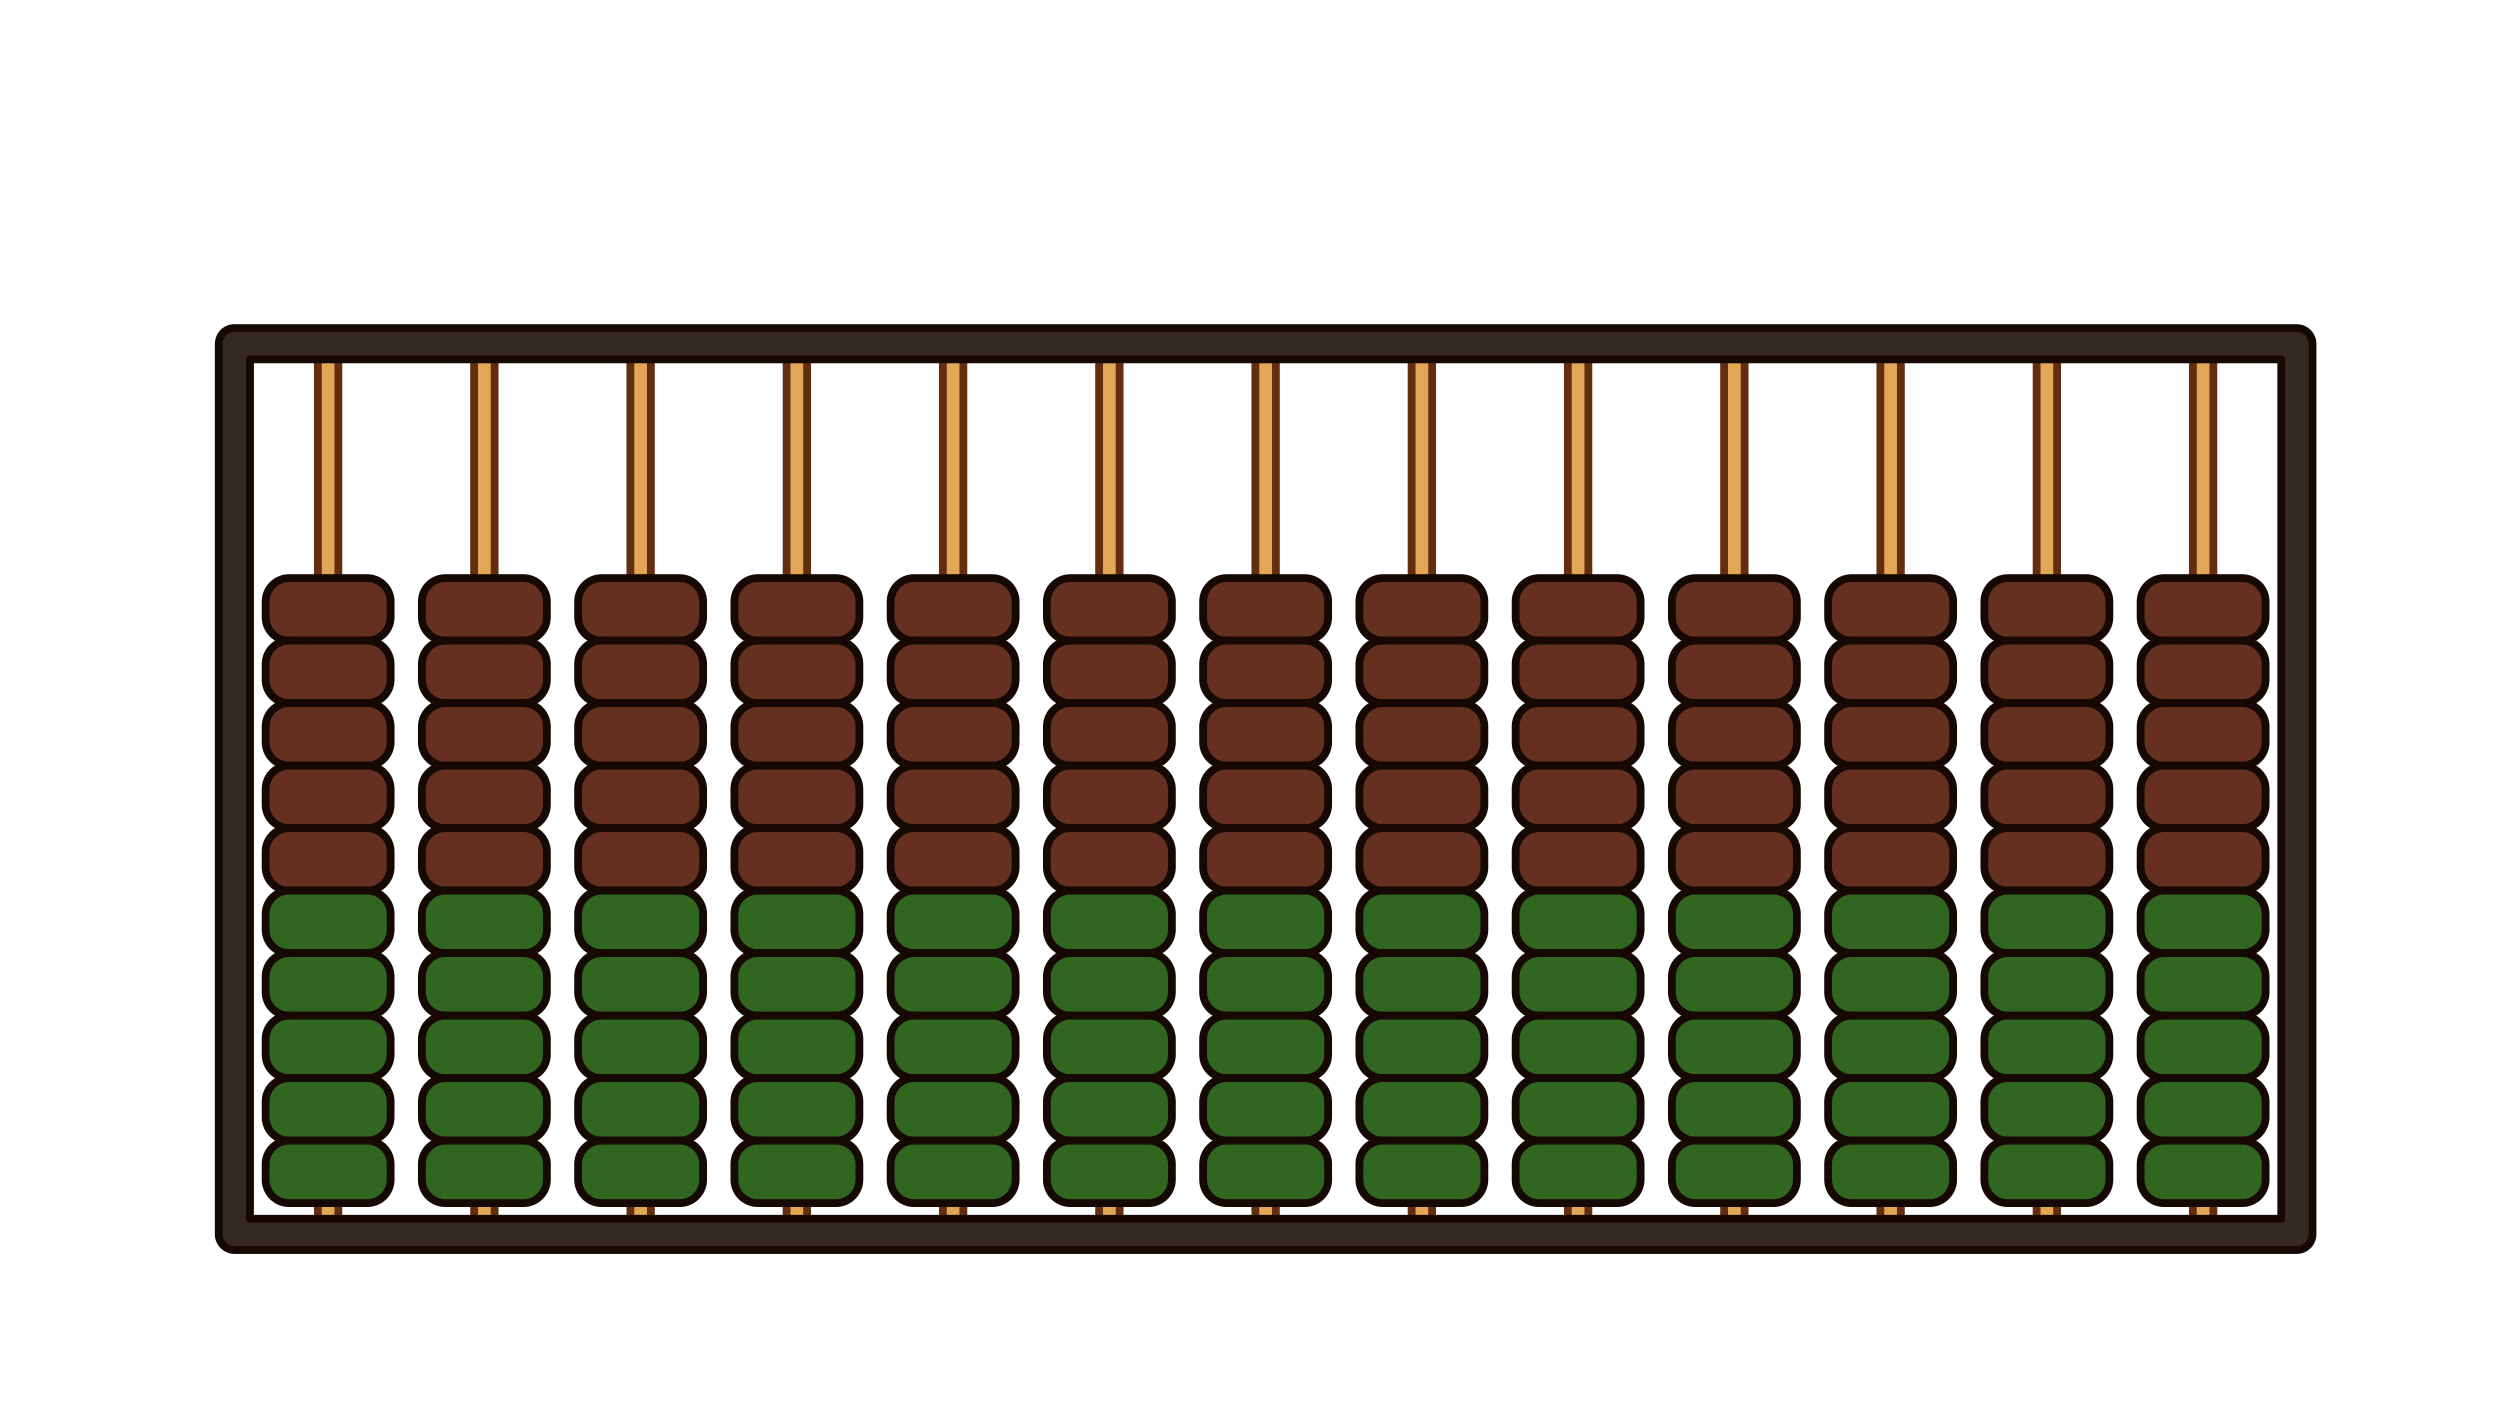
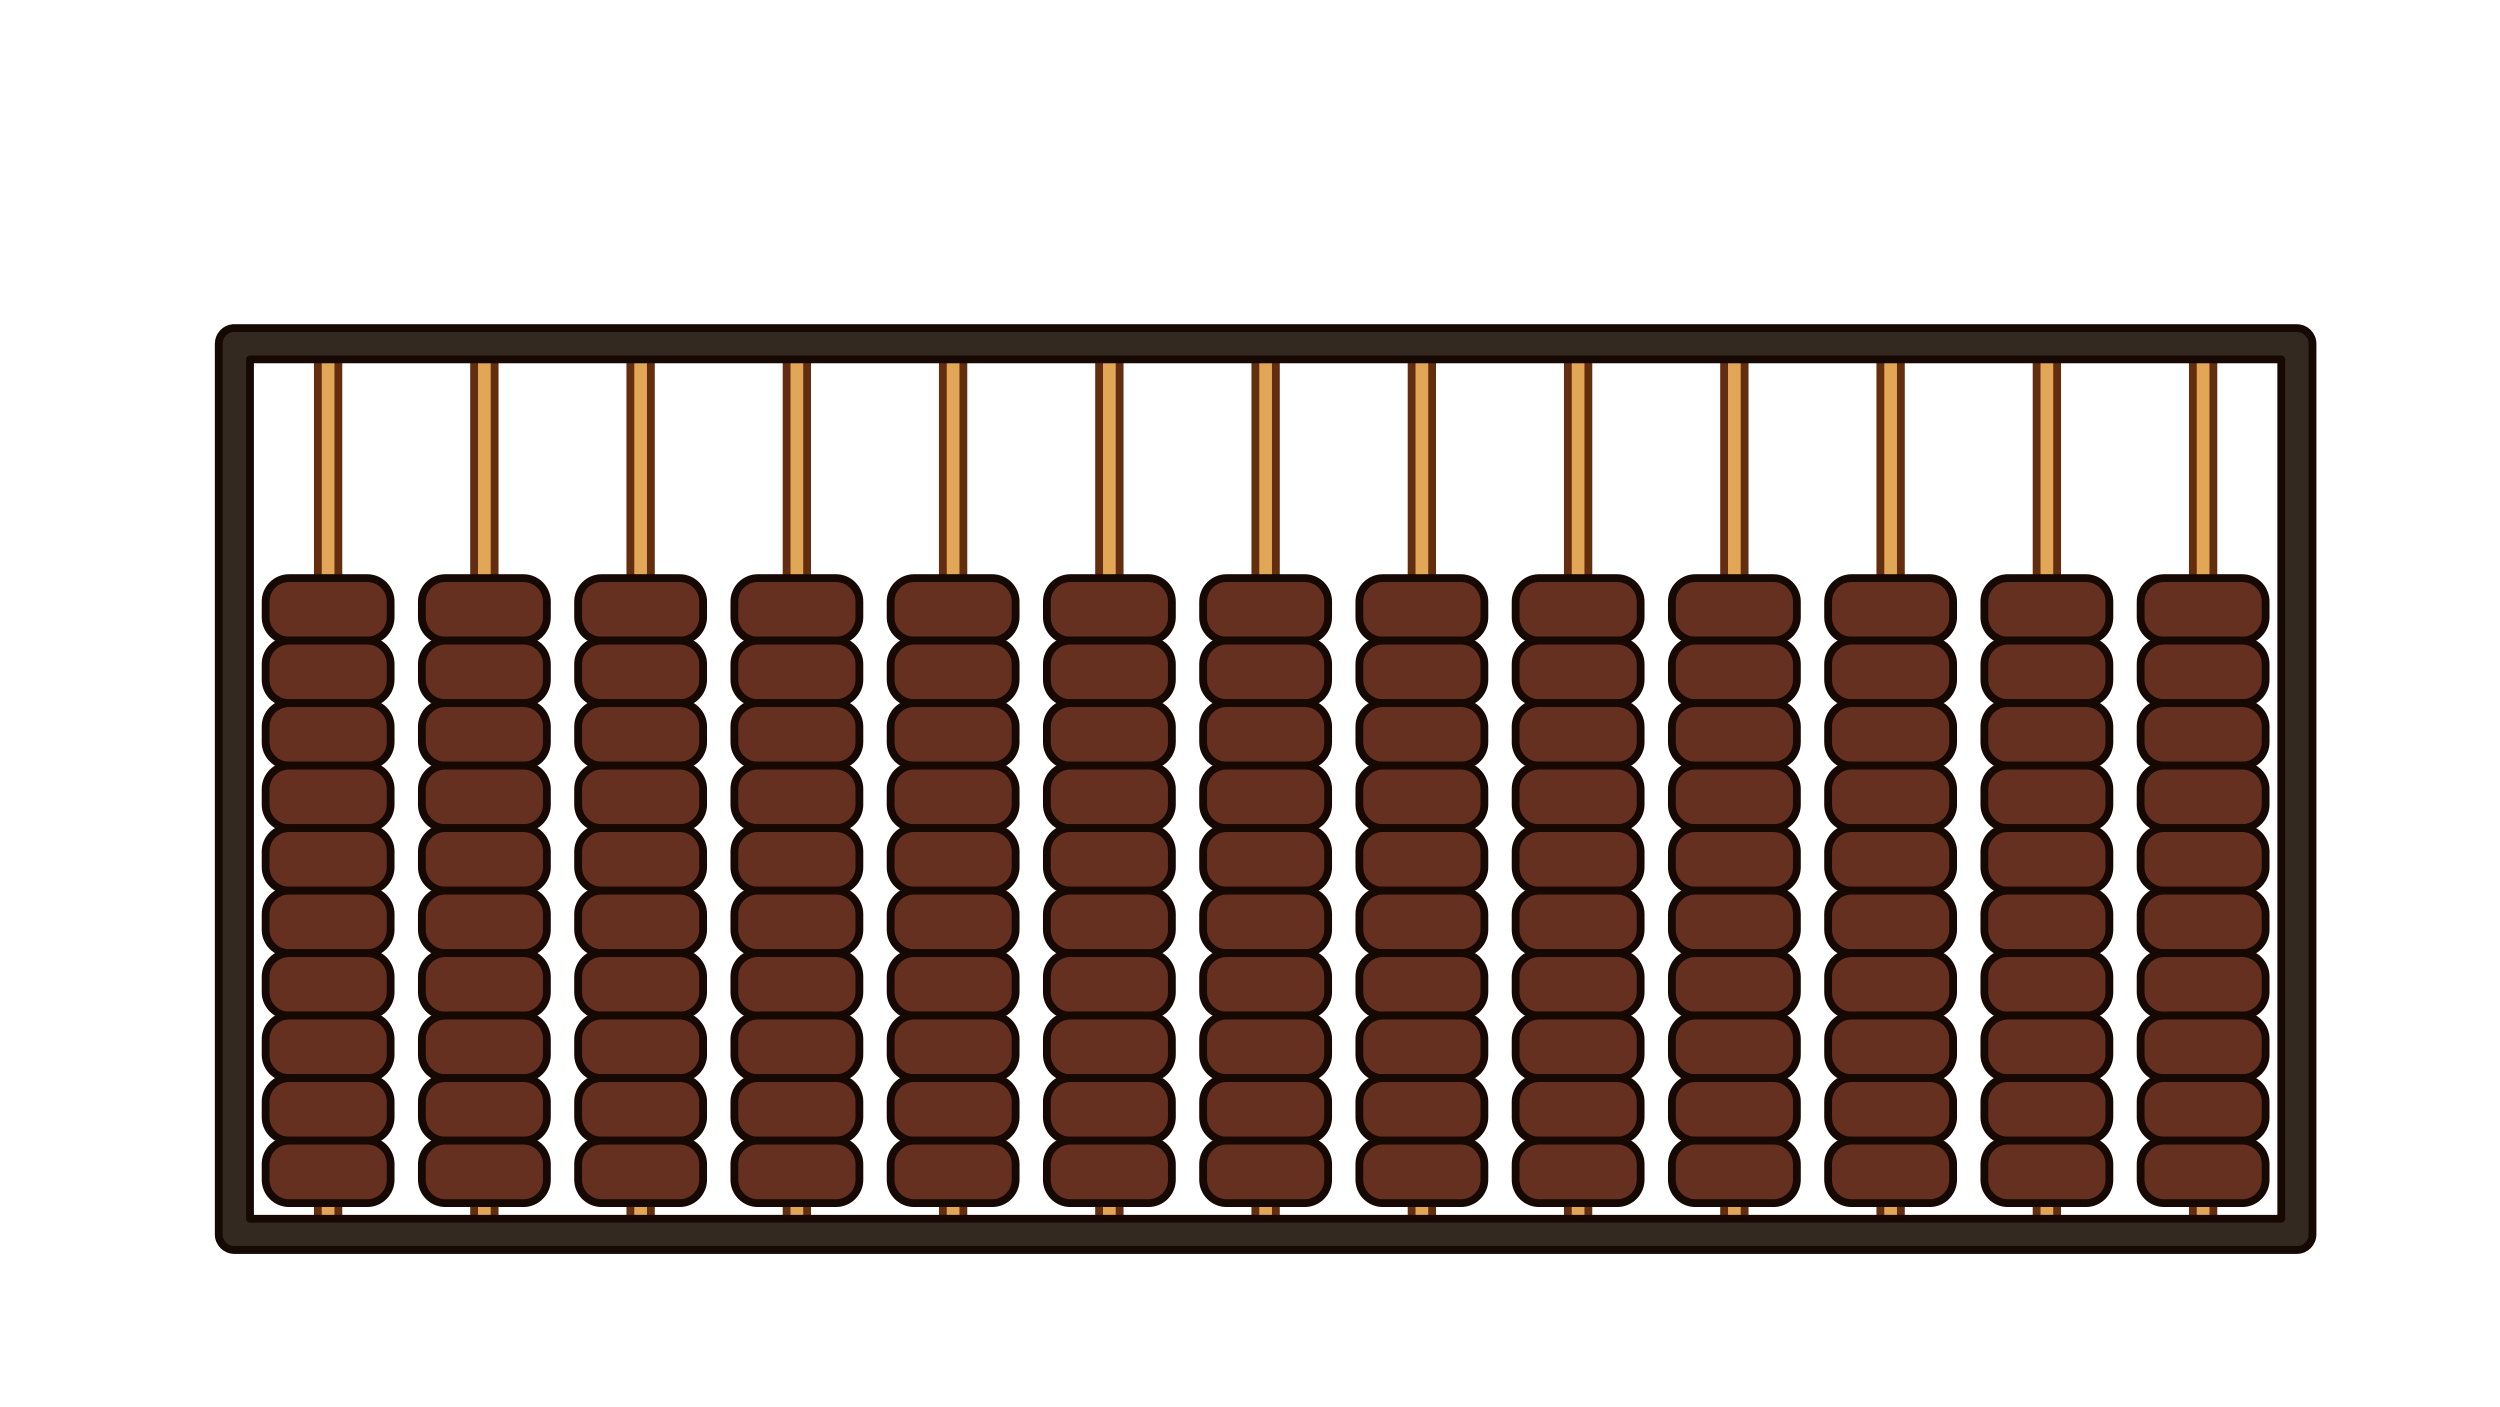
- <svg xmlns="http://www.w3.org/2000/svg" version="1.0" width="100%" height="100%" viewBox="0 0 160 90" id="classic">
+ <svg xmlns="http://www.w3.org/2000/svg" version="1.0" width="100%" height="100%" viewBox="0 0 160 90" id="abacus">
  <defs>
    <style>
-     svg#classic text        { font-size:10px;text-anchor:middle;font-weight:bold;fill:#332920; }
-     svg#classic text.err    { fill:red; }
-     svg#classic .b          { fill:#663020;stroke:#160903;stroke-width:0.5;cursor:move; }
-     svg#classic .g          { fill:#306620; }
-     svg#classic .b.tgt      { fill:yellow; }
-     svg#classic .b.up.tgt   { fill:yellow; }
-     svg#classic .b.up       { fill:gray; }
- 
-     svg#classic .b.m        { fill:red; }
+     svg#abacus text         { font-size:10px;text-anchor:middle;font-weight:bold;fill:#332920; }
+     svg#abacus text.err     { fill:red !important; }
+     svg#abacus .b           { fill:#663020;stroke:#160903;stroke-width:0.5;cursor:move; }
+     svg#abacus .b.tgt       { fill:yellow; }
+     svg#abacus .b.up.tgt    { fill:yellow; }
+     svg#abacus .b.up        { fill:gray; }
+     svg#abacus .b.wrong     { fill:red !important; }
+     svg#abacus .b.m         { fill:green; }
+     svg#abacus #val2 text   { fill:gray; } 
+     svg#abacus.nohint #val2 { display:none; } 
</style>
  </defs>
  <g transform="translate(6,3)">
    <path d="M 14.343,18.718 L 14.343,76.281 L 15.656,76.281 L 15.656,18.718 L 14.343,18.718 z M 24.343,18.718 L 24.343,76.281 L 25.656,76.281 L 25.656,18.718 L 24.343,18.718 z M 34.343,18.718 L 34.343,76.281 L 35.656,76.281 L 35.656,18.718 L 34.343,18.718 z M 44.343,18.718 L 44.343,76.281 L 45.656,76.281 L 45.656,18.718 L 44.343,18.718 z M 54.343,18.718 L 54.343,76.281 L 55.656,76.281 L 55.656,18.718 L 54.343,18.718 z M 64.343,18.718 L 64.343,76.281 L 65.656,76.281 L 65.656,18.718 L 64.343,18.718 z M 74.343,18.718 L 74.343,76.281 L 75.656,76.281 L 75.656,18.718 L 74.343,18.718 z M 84.343,18.718 L 84.343,76.281 L 85.656,76.281 L 85.656,18.718 L 84.343,18.718 z M 94.343,18.718 L 94.343,76.281 L 95.656,76.281 L 95.656,18.718 L 94.343,18.718 z M 104.343,18.718 L 104.343,76.281 L 105.656,76.281 L 105.656,18.718 L 104.343,18.718 z M 114.343,18.718 L 114.343,76.281 L 115.656,76.281 L 115.656,18.718 L 114.343,18.718 z M 124.343,18.718 L 124.343,76.281 L 125.656,76.281 L 125.656,18.718 L 124.343,18.718 z M 134.343,18.718 L 134.343,76.281 L 135.656,76.281 L 135.656,18.718 L 134.343,18.718 z" style="fill:#e1a656;fill-opacity:1;stroke:#632d10;stroke-width:0.5;" />
    <path transform="translate(-6,-3)" d="M 14.90,21 C 14.39,21.048 14,21.482 14,22 l 0,57 c 0,0.552 0.447,1 1,1 l 132,0 c 0.552,-0.001 1,-0.448 1,-1 l 0,-57 c -0.001,-0.553 -0.448,-1 -1,-1 L 15,21 c -0.032,-0.002 -0.063,0 -0.094,0 z M 16,23 l 130,0 0,55 -130,0 z" style="fill:#332920;fill-opacity:1;stroke:#160903;stroke-width:0.5;stroke-linejoin:round;" />
    <g transform="translate(15,5)" id="val0" class="val">
      <text id="a12" transform="translate(0,0)" />
      <text id="a11" transform="translate(10,0)" />
      <text id="a10" transform="translate(20,0)" />
      <text id="a9" transform="translate(30,0)" />
      <text id="a8" transform="translate(40,0)" />
      <text id="a7" transform="translate(50,0)" />
      <text id="a6" transform="translate(60,0)" />
      <text id="a5" transform="translate(70,0)" />
      <text id="a4" transform="translate(80,0)" />
      <text id="a3" transform="translate(90,0)" />
      <text id="a2" transform="translate(100,0)" />
      <text id="a1" transform="translate(110,0)" />
      <text id="a0" transform="translate(120,0)" />
    </g>
    <g transform="translate(15,15)" id="val1" class="val">
      <text id="op" transform="translate(-10,0)" />
      <text id="b12" transform="translate(0,0)" />
      <text id="b11" transform="translate(10,0)" />
      <text id="b10" transform="translate(20,0)" />
      <text id="b9" transform="translate(30,0)" />
      <text id="b8" transform="translate(40,0)" />
      <text id="b7" transform="translate(50,0)" />
      <text id="b6" transform="translate(60,0)" />
      <text id="b5" transform="translate(70,0)" />
      <text id="b4" transform="translate(80,0)" />
      <text id="b3" transform="translate(90,0)" />
      <text id="b2" transform="translate(100,0)" />
      <text id="b1" transform="translate(110,0)" />
      <text id="b0" transform="translate(120,0)" />
    </g>
    <g transform="translate(15,86)" id="val2" class="val">
      <text id="c12" transform="translate(0,0)" />
      <text id="c11" transform="translate(10,0)" />
      <text id="c10" transform="translate(20,0)" />
      <text id="c9" transform="translate(30,0)" />
      <text id="c8" transform="translate(40,0)" />
      <text id="c7" transform="translate(50,0)" />
      <text id="c6" transform="translate(60,0)" />
      <text id="c5" transform="translate(70,0)" />
      <text id="c4" transform="translate(80,0)" />
      <text id="c3" transform="translate(90,0)" />
      <text id="c2" transform="translate(100,0)" />
      <text id="c1" transform="translate(110,0)" />
      <text id="c0" transform="translate(120,0)" />
    </g>
    <g id="c0" transform="translate(131,0)">
      <rect width="8" height="4" ry="1.5" x="0" y="34" id="e01" class="b" />
      <rect width="8" height="4" ry="1.5" x="0" y="38" id="e02" class="b" />
      <rect width="8" height="4" ry="1.5" x="0" y="42" id="e03" class="b" />
      <rect width="8" height="4" ry="1.5" x="0" y="46" id="e04" class="b" />
      <rect width="8" height="4" ry="1.5" x="0" y="50" id="e05" class="b" />
      <rect width="8" height="4" ry="1.5" x="0" y="54" id="e06" class="b g" />
      <rect width="8" height="4" ry="1.5" x="0" y="58" id="e07" class="b g" />
      <rect width="8" height="4" ry="1.5" x="0" y="62" id="e08" class="b g" />
      <rect width="8" height="4" ry="1.5" x="0" y="66" id="e09" class="b g" />
      <rect width="8" height="4" ry="1.5" x="0" y="70" id="e0a" class="b g" />
    </g>
    <g id="c1" transform="translate(121,0)">
      <rect width="8" height="4" ry="1.5" x="0" y="34" id="e11" class="b" />
      <rect width="8" height="4" ry="1.5" x="0" y="38" id="e12" class="b" />
      <rect width="8" height="4" ry="1.5" x="0" y="42" id="e13" class="b" />
      <rect width="8" height="4" ry="1.5" x="0" y="46" id="e14" class="b" />
      <rect width="8" height="4" ry="1.5" x="0" y="50" id="e15" class="b" />
      <rect width="8" height="4" ry="1.5" x="0" y="54" id="e16" class="b g" />
      <rect width="8" height="4" ry="1.5" x="0" y="58" id="e17" class="b g" />
      <rect width="8" height="4" ry="1.5" x="0" y="62" id="e18" class="b g" />
      <rect width="8" height="4" ry="1.5" x="0" y="66" id="e19" class="b g" />
      <rect width="8" height="4" ry="1.5" x="0" y="70" id="e1a" class="b g" />
    </g>
    <g id="c2" transform="translate(111,0)">
      <rect width="8" height="4" ry="1.5" x="0" y="34" id="e21" class="b" />
      <rect width="8" height="4" ry="1.5" x="0" y="38" id="e22" class="b" />
      <rect width="8" height="4" ry="1.5" x="0" y="42" id="e23" class="b" />
      <rect width="8" height="4" ry="1.5" x="0" y="46" id="e24" class="b" />
      <rect width="8" height="4" ry="1.5" x="0" y="50" id="e25" class="b" />
      <rect width="8" height="4" ry="1.5" x="0" y="54" id="e26" class="b g" />
      <rect width="8" height="4" ry="1.5" x="0" y="58" id="e27" class="b g" />
      <rect width="8" height="4" ry="1.5" x="0" y="62" id="e28" class="b g" />
      <rect width="8" height="4" ry="1.5" x="0" y="66" id="e29" class="b g" />
      <rect width="8" height="4" ry="1.5" x="0" y="70" id="e2a" class="b g" />
    </g>
    <g id="c3" transform="translate(101,0)">
      <rect width="8" height="4" ry="1.5" x="0" y="34" id="e31" class="b" />
      <rect width="8" height="4" ry="1.5" x="0" y="38" id="e32" class="b" />
      <rect width="8" height="4" ry="1.5" x="0" y="42" id="e33" class="b" />
      <rect width="8" height="4" ry="1.5" x="0" y="46" id="e34" class="b" />
      <rect width="8" height="4" ry="1.5" x="0" y="50" id="e35" class="b" />
      <rect width="8" height="4" ry="1.5" x="0" y="54" id="e36" class="b g" />
      <rect width="8" height="4" ry="1.5" x="0" y="58" id="e37" class="b g" />
      <rect width="8" height="4" ry="1.5" x="0" y="62" id="e38" class="b g" />
      <rect width="8" height="4" ry="1.5" x="0" y="66" id="e39" class="b g" />
      <rect width="8" height="4" ry="1.5" x="0" y="70" id="e3a" class="b g" />
    </g>
    <g id="c4" transform="translate(91,0)">
      <rect width="8" height="4" ry="1.5" x="0" y="34" id="e41" class="b" />
      <rect width="8" height="4" ry="1.5" x="0" y="38" id="e42" class="b" />
      <rect width="8" height="4" ry="1.5" x="0" y="42" id="e43" class="b" />
      <rect width="8" height="4" ry="1.5" x="0" y="46" id="e44" class="b" />
      <rect width="8" height="4" ry="1.5" x="0" y="50" id="e45" class="b" />
      <rect width="8" height="4" ry="1.5" x="0" y="54" id="e46" class="b g" />
      <rect width="8" height="4" ry="1.5" x="0" y="58" id="e47" class="b g" />
      <rect width="8" height="4" ry="1.5" x="0" y="62" id="e48" class="b g" />
      <rect width="8" height="4" ry="1.5" x="0" y="66" id="e49" class="b g" />
      <rect width="8" height="4" ry="1.5" x="0" y="70" id="e4a" class="b g" />
    </g>
    <g id="c5" transform="translate(81,0)">
      <rect width="8" height="4" ry="1.5" x="0" y="34" id="e51" class="b" />
      <rect width="8" height="4" ry="1.5" x="0" y="38" id="e52" class="b" />
      <rect width="8" height="4" ry="1.5" x="0" y="42" id="e53" class="b" />
      <rect width="8" height="4" ry="1.5" x="0" y="46" id="e54" class="b" />
      <rect width="8" height="4" ry="1.5" x="0" y="50" id="e55" class="b" />
      <rect width="8" height="4" ry="1.5" x="0" y="54" id="e56" class="b g" />
      <rect width="8" height="4" ry="1.5" x="0" y="58" id="e57" class="b g" />
      <rect width="8" height="4" ry="1.5" x="0" y="62" id="e58" class="b g" />
      <rect width="8" height="4" ry="1.5" x="0" y="66" id="e59" class="b g" />
      <rect width="8" height="4" ry="1.5" x="0" y="70" id="e5a" class="b g" />
    </g>
    <g id="c6" transform="translate(71,0)">
      <rect width="8" height="4" ry="1.5" x="0" y="34" id="e61" class="b" />
      <rect width="8" height="4" ry="1.5" x="0" y="38" id="e62" class="b" />
      <rect width="8" height="4" ry="1.5" x="0" y="42" id="e63" class="b" />
      <rect width="8" height="4" ry="1.5" x="0" y="46" id="e64" class="b" />
      <rect width="8" height="4" ry="1.5" x="0" y="50" id="e65" class="b" />
      <rect width="8" height="4" ry="1.5" x="0" y="54" id="e66" class="b g" />
      <rect width="8" height="4" ry="1.5" x="0" y="58" id="e67" class="b g" />
      <rect width="8" height="4" ry="1.5" x="0" y="62" id="e68" class="b g" />
      <rect width="8" height="4" ry="1.5" x="0" y="66" id="e69" class="b g" />
      <rect width="8" height="4" ry="1.5" x="0" y="70" id="e6a" class="b g" />
    </g>
    <g id="c7" transform="translate(61,0)">
      <rect width="8" height="4" ry="1.5" x="0" y="34" id="e71" class="b" />
      <rect width="8" height="4" ry="1.5" x="0" y="38" id="e72" class="b" />
      <rect width="8" height="4" ry="1.5" x="0" y="42" id="e73" class="b" />
      <rect width="8" height="4" ry="1.5" x="0" y="46" id="e74" class="b" />
      <rect width="8" height="4" ry="1.5" x="0" y="50" id="e75" class="b" />
      <rect width="8" height="4" ry="1.5" x="0" y="54" id="e76" class="b g" />
      <rect width="8" height="4" ry="1.5" x="0" y="58" id="e77" class="b g" />
      <rect width="8" height="4" ry="1.5" x="0" y="62" id="e78" class="b g" />
      <rect width="8" height="4" ry="1.5" x="0" y="66" id="e79" class="b g" />
      <rect width="8" height="4" ry="1.5" x="0" y="70" id="e7a" class="b g" />
    </g>
    <g id="c8" transform="translate(51,0)">
      <rect width="8" height="4" ry="1.5" x="0" y="34" id="e81" class="b" />
      <rect width="8" height="4" ry="1.5" x="0" y="38" id="e82" class="b" />
      <rect width="8" height="4" ry="1.5" x="0" y="42" id="e83" class="b" />
      <rect width="8" height="4" ry="1.5" x="0" y="46" id="e84" class="b" />
      <rect width="8" height="4" ry="1.5" x="0" y="50" id="e85" class="b" />
      <rect width="8" height="4" ry="1.5" x="0" y="54" id="e86" class="b g" />
      <rect width="8" height="4" ry="1.5" x="0" y="58" id="e87" class="b g" />
      <rect width="8" height="4" ry="1.5" x="0" y="62" id="e88" class="b g" />
      <rect width="8" height="4" ry="1.5" x="0" y="66" id="e89" class="b g" />
      <rect width="8" height="4" ry="1.5" x="0" y="70" id="e8a" class="b g" />
    </g>
    <g id="c9" transform="translate(41,0)">
      <rect width="8" height="4" ry="1.5" x="0" y="34" id="e91" class="b" />
      <rect width="8" height="4" ry="1.5" x="0" y="38" id="e92" class="b" />
      <rect width="8" height="4" ry="1.5" x="0" y="42" id="e93" class="b" />
      <rect width="8" height="4" ry="1.5" x="0" y="46" id="e94" class="b" />
      <rect width="8" height="4" ry="1.5" x="0" y="50" id="e95" class="b" />
      <rect width="8" height="4" ry="1.5" x="0" y="54" id="e96" class="b g" />
      <rect width="8" height="4" ry="1.5" x="0" y="58" id="e97" class="b g" />
      <rect width="8" height="4" ry="1.5" x="0" y="62" id="e98" class="b g" />
      <rect width="8" height="4" ry="1.5" x="0" y="66" id="e99" class="b g" />
      <rect width="8" height="4" ry="1.5" x="0" y="70" id="e9a" class="b g" />
    </g>
    <g id="c10" transform="translate(31,0)">
      <rect width="8" height="4" ry="1.5" x="0" y="34" id="e101" class="b" />
      <rect width="8" height="4" ry="1.5" x="0" y="38" id="e102" class="b" />
      <rect width="8" height="4" ry="1.5" x="0" y="42" id="e103" class="b" />
      <rect width="8" height="4" ry="1.5" x="0" y="46" id="e104" class="b" />
      <rect width="8" height="4" ry="1.5" x="0" y="50" id="e105" class="b" />
      <rect width="8" height="4" ry="1.5" x="0" y="54" id="e106" class="b g" />
      <rect width="8" height="4" ry="1.5" x="0" y="58" id="e107" class="b g" />
      <rect width="8" height="4" ry="1.5" x="0" y="62" id="e108" class="b g" />
      <rect width="8" height="4" ry="1.5" x="0" y="66" id="e109" class="b g" />
      <rect width="8" height="4" ry="1.5" x="0" y="70" id="e10a" class="b g" />
    </g>
    <g id="c11" transform="translate(21,0)">
      <rect width="8" height="4" ry="1.5" x="0" y="34" id="e111" class="b" />
      <rect width="8" height="4" ry="1.5" x="0" y="38" id="e112" class="b" />
      <rect width="8" height="4" ry="1.5" x="0" y="42" id="e113" class="b" />
      <rect width="8" height="4" ry="1.5" x="0" y="46" id="e114" class="b" />
      <rect width="8" height="4" ry="1.5" x="0" y="50" id="e115" class="b" />
      <rect width="8" height="4" ry="1.5" x="0" y="54" id="e116" class="b g" />
      <rect width="8" height="4" ry="1.5" x="0" y="58" id="e117" class="b g" />
      <rect width="8" height="4" ry="1.5" x="0" y="62" id="e118" class="b g" />
      <rect width="8" height="4" ry="1.5" x="0" y="66" id="e119" class="b g" />
      <rect width="8" height="4" ry="1.5" x="0" y="70" id="e11a" class="b g" />
    </g>
    <g id="c12" transform="translate(11,0)">
      <rect width="8" height="4" ry="1.5" x="0" y="34" id="e121" class="b" />
      <rect width="8" height="4" ry="1.5" x="0" y="38" id="e122" class="b" />
      <rect width="8" height="4" ry="1.5" x="0" y="42" id="e123" class="b" />
      <rect width="8" height="4" ry="1.5" x="0" y="46" id="e124" class="b" />
      <rect width="8" height="4" ry="1.5" x="0" y="50" id="e125" class="b" />
      <rect width="8" height="4" ry="1.5" x="0" y="54" id="e126" class="b g" />
      <rect width="8" height="4" ry="1.5" x="0" y="58" id="e127" class="b g" />
      <rect width="8" height="4" ry="1.5" x="0" y="62" id="e128" class="b g" />
      <rect width="8" height="4" ry="1.5" x="0" y="66" id="e129" class="b g" />
      <rect width="8" height="4" ry="1.5" x="0" y="70" id="e12a" class="b g" />
    </g>
  </g>
</svg>
